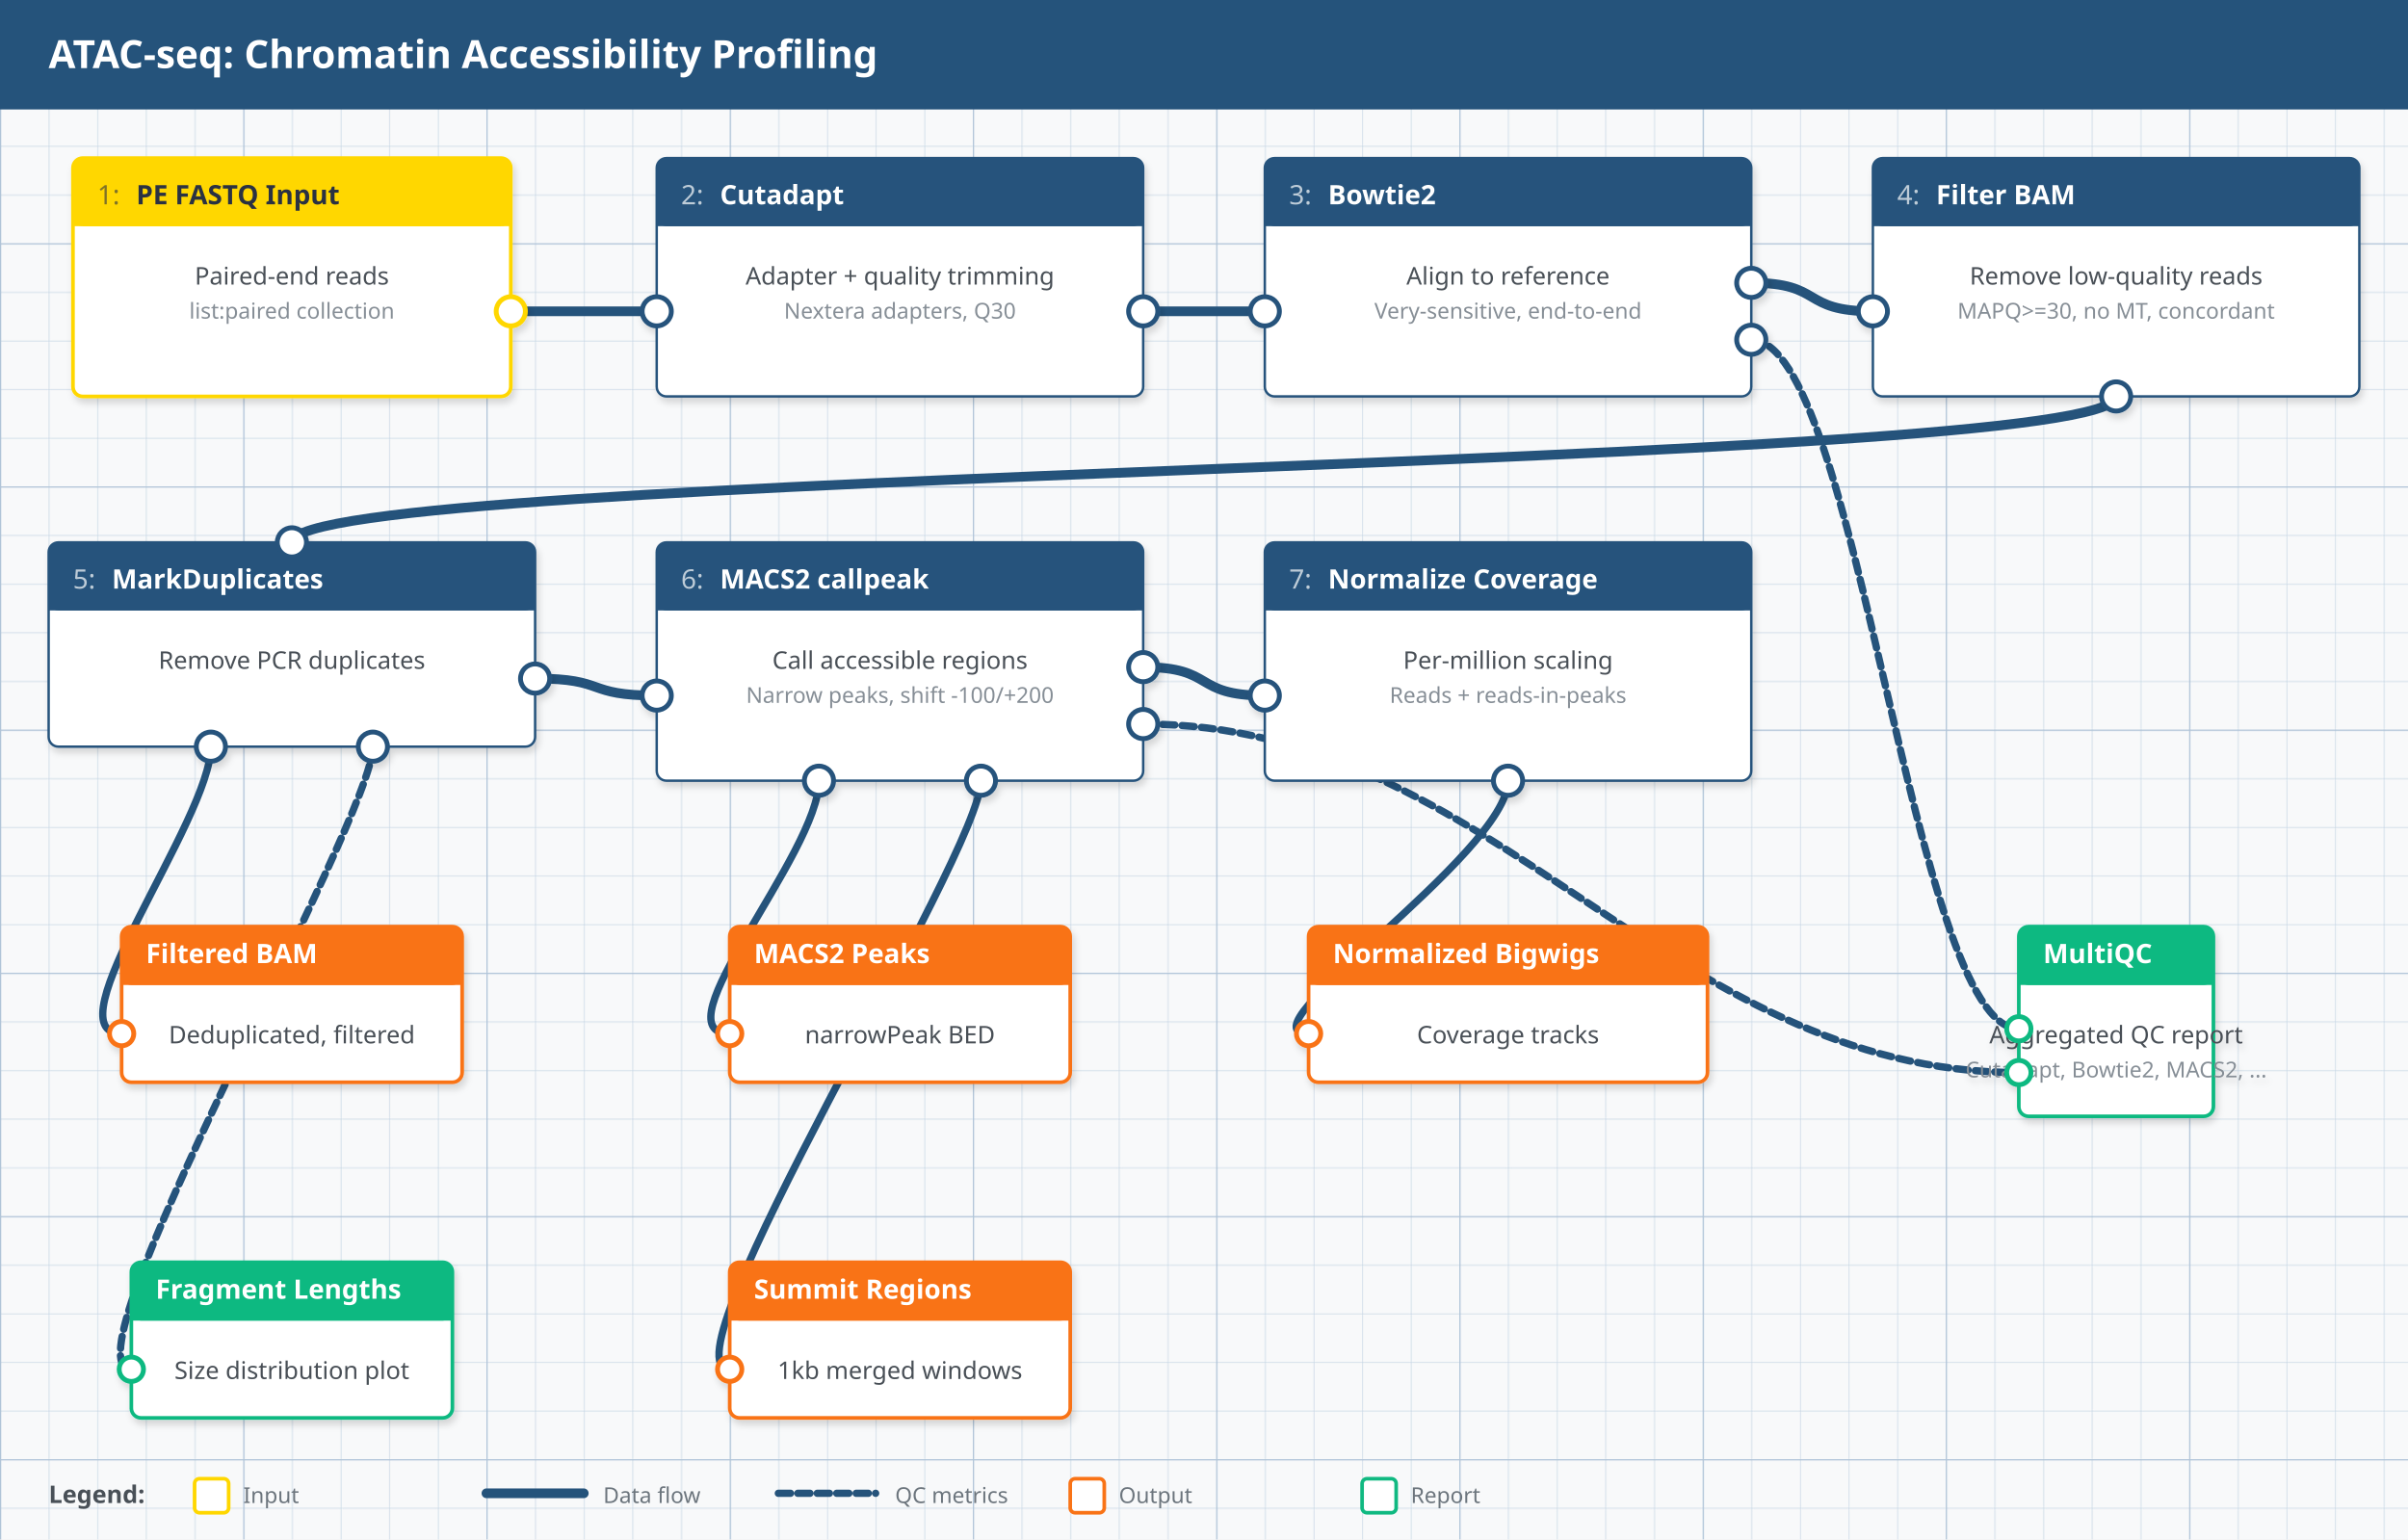
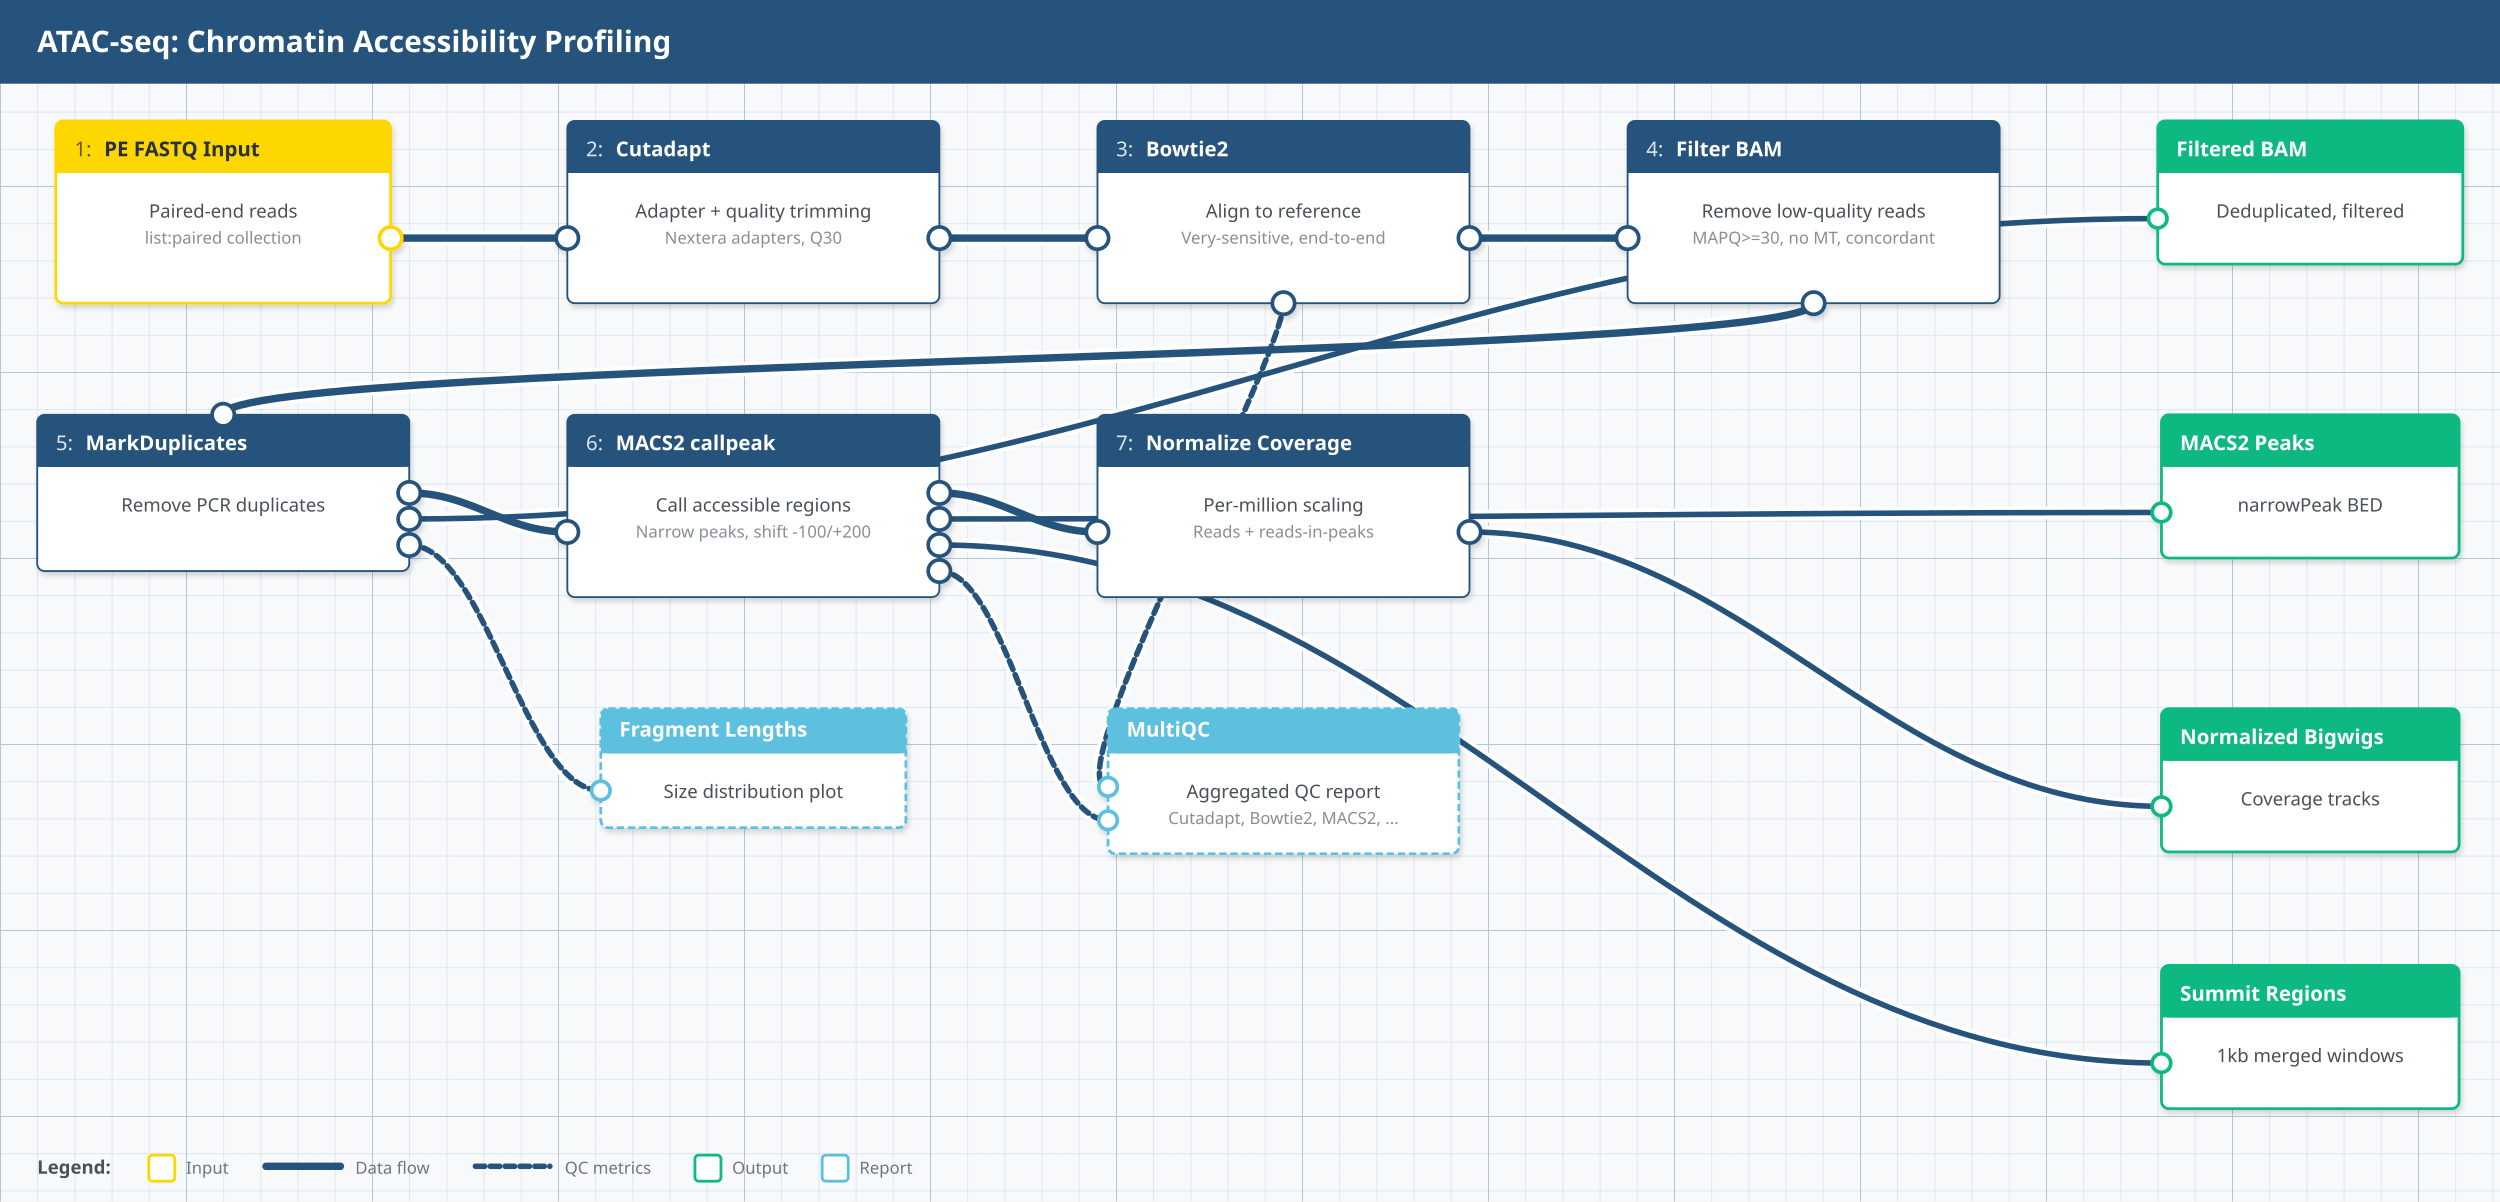
- <svg xmlns="http://www.w3.org/2000/svg" viewBox="0 0 990 633" aria-label="ATAC-seq: Chromatin Accessibility Profiling" role="img">
+ <svg xmlns="http://www.w3.org/2000/svg" viewBox="0 0 1344 646" aria-label="ATAC-seq: Chromatin Accessibility Profiling" role="img">
  <defs>
    <pattern id="wd-grid" width="20" height="20" patternUnits="userSpaceOnUse">
      <path d="M 20 0 L 0 0 0 20" fill="none" stroke="#c5d5e4" stroke-width="0.5" />
    </pattern>
    <pattern id="wd-grid-major" width="100" height="100" patternUnits="userSpaceOnUse">
      <rect width="100" height="100" fill="url(#wd-grid)" />
      <path d="M 100 0 L 0 0 0 100" fill="none" stroke="#b0c4d8" stroke-width="1" />
    </pattern>
    <filter id="wd-shadow" x="-5%" y="-5%" width="115%" height="115%">
      <feDropShadow dx="1" dy="2" stdDeviation="1.5" flood-opacity="0.15" />
    </filter>
  </defs>
-   <rect width="990" height="633" fill="#f8f9fa" />
-   <rect width="990" height="633" fill="url(#wd-grid-major)" />
-   <rect x="0" y="0" width="990" height="45" fill="#25537b" />
+   <rect width="1344" height="646" fill="#f8f9fa" />
+   <rect width="1344" height="646" fill="url(#wd-grid-major)" />
+   <rect x="0" y="0" width="1344" height="45" fill="#25537b" />
  <text x="20" y="28" font-family="system-ui, sans-serif" font-size="16" font-weight="600" fill="white">ATAC-seq: Chromatin Accessibility Profiling</text>
-   <path d="M 210.0 128.0 C 240.0 128.0, 240.0 128.0, 270.0 128.0" stroke="#25537b" fill="none" stroke-linecap="round" stroke-width="4" />
-   <path d="M 470.0 128.0 C 500.0 128.0, 490.0 128.0, 520.0 128.0" stroke="#25537b" fill="none" stroke-linecap="round" stroke-width="4" />
-   <path d="M 720.0 116.3 C 750.0 116.3, 740.0 128.0, 770.0 128.0" stroke="#25537b" fill="none" stroke-linecap="round" stroke-width="4" />
-   <path d="M 870.0 163.0 C 870.0 193.0, 120.0 193.0, 120.0 223.0" stroke="#25537b" fill="none" stroke-linecap="round" stroke-width="4" />
-   <path d="M 220.0 279.0 C 250.0 279.0, 240.0 286.0, 270.0 286.0" stroke="#25537b" fill="none" stroke-linecap="round" stroke-width="4" />
-   <path d="M 470.0 274.3 C 500.0 274.3, 490.0 286.0, 520.0 286.0" stroke="#25537b" fill="none" stroke-linecap="round" stroke-width="4" />
-   <path d="M 86.7 307.0 C 86.7 337.0, 20.0 425.0, 50.0 425.0" stroke="#25537b" fill="none" stroke-linecap="round" stroke-width="3" />
-   <path d="M 336.7 321.0 C 336.7 351.0, 270.0 425.0, 300.0 425.0" stroke="#25537b" fill="none" stroke-linecap="round" stroke-width="3" />
-   <path d="M 620.0 321.0 C 620.0 351.0, 508.0 425.0, 538.0 425.0" stroke="#25537b" fill="none" stroke-linecap="round" stroke-width="3" />
-   <path d="M 153.3 307.0 C 153.3 337.0, 24.0 563.0, 54.0 563.0" stroke="#25537b" fill="none" stroke-linecap="round" stroke-width="3" stroke-dasharray="5 3" />
-   <path d="M 403.3 321.0 C 403.3 351.0, 270.0 563.0, 300.0 563.0" stroke="#25537b" fill="none" stroke-linecap="round" stroke-width="3" />
-   <path d="M 720.0 139.7 C 764.0 139.7, 786.0 423.0, 830.0 423.0" stroke="#25537b" fill="none" stroke-linecap="round" stroke-width="3" stroke-dasharray="5 3" />
-   <path d="M 470.0 297.7 C 614.0 297.7, 686.0 441.0, 830.0 441.0" stroke="#25537b" fill="none" stroke-linecap="round" stroke-width="3" stroke-dasharray="5 3" />
+   <path d="M 210.0 128.0 C 248.0 128.0, 267.0 128.0, 305.0 128.0" stroke="white" fill="none" stroke-linecap="round" stroke-width="8" />
+   <path d="M 505.0 128.0 C 539.0 128.0, 556.0 128.0, 590.0 128.0" stroke="white" fill="none" stroke-linecap="round" stroke-width="8" />
+   <path d="M 790.0 128.0 C 824.0 128.0, 841.0 128.0, 875.0 128.0" stroke="white" fill="none" stroke-linecap="round" stroke-width="8" />
+   <path d="M 975.0 163.0 C 975.0 193.0, 120.0 193.0, 120.0 223.0" stroke="white" fill="none" stroke-linecap="round" stroke-width="8" />
+   <path d="M 220.0 265.0 C 254.0 265.0, 271.0 286.0, 305.0 286.0" stroke="white" fill="none" stroke-linecap="round" stroke-width="8" />
+   <path d="M 505.0 265.0 C 539.0 265.0, 556.0 286.0, 590.0 286.0" stroke="white" fill="none" stroke-linecap="round" stroke-width="8" />
+   <path d="M 220.0 279.0 C 596.0 279.0, 784.0 117.5, 1160.0 117.5" stroke="white" fill="none" stroke-linecap="round" stroke-width="7" />
+   <path d="M 505.0 279.0 C 767.8 279.0, 899.2 275.5, 1162.0 275.5" stroke="white" fill="none" stroke-linecap="round" stroke-width="7" />
+   <path d="M 790.0 286.0 C 938.8 286.0, 1013.2 433.5, 1162.0 433.5" stroke="white" fill="none" stroke-linecap="round" stroke-width="7" />
+   <path d="M 220.0 293.0 C 261.2 293.0, 281.8 425.0, 323.0 425.0" stroke="white" fill="none" stroke-linecap="round" stroke-width="7" />
+   <path d="M 505.0 293.0 C 767.8 293.0, 899.2 571.5, 1162.0 571.5" stroke="white" fill="none" stroke-linecap="round" stroke-width="7" />
+   <path d="M 690.0 163.0 C 690.0 193.0, 565.7 423.0, 595.7 423.0" stroke="white" fill="none" stroke-linecap="round" stroke-width="7" />
+   <path d="M 505.0 307.0 C 541.3 307.0, 559.4 441.0, 595.7 441.0" stroke="white" fill="none" stroke-linecap="round" stroke-width="7" />
+   <path d="M 210.0 128.0 C 248.0 128.0, 267.0 128.0, 305.0 128.0" stroke="#25537b" fill="none" stroke-linecap="round" stroke-width="4" />
+   <path d="M 505.0 128.0 C 539.0 128.0, 556.0 128.0, 590.0 128.0" stroke="#25537b" fill="none" stroke-linecap="round" stroke-width="4" />
+   <path d="M 790.0 128.0 C 824.0 128.0, 841.0 128.0, 875.0 128.0" stroke="#25537b" fill="none" stroke-linecap="round" stroke-width="4" />
+   <path d="M 975.0 163.0 C 975.0 193.0, 120.0 193.0, 120.0 223.0" stroke="#25537b" fill="none" stroke-linecap="round" stroke-width="4" />
+   <path d="M 220.0 265.0 C 254.0 265.0, 271.0 286.0, 305.0 286.0" stroke="#25537b" fill="none" stroke-linecap="round" stroke-width="4" />
+   <path d="M 505.0 265.0 C 539.0 265.0, 556.0 286.0, 590.0 286.0" stroke="#25537b" fill="none" stroke-linecap="round" stroke-width="4" />
+   <path d="M 220.0 279.0 C 596.0 279.0, 784.0 117.5, 1160.0 117.5" stroke="#25537b" fill="none" stroke-linecap="round" stroke-width="3" />
+   <path d="M 505.0 279.0 C 767.8 279.0, 899.2 275.5, 1162.0 275.5" stroke="#25537b" fill="none" stroke-linecap="round" stroke-width="3" />
+   <path d="M 790.0 286.0 C 938.8 286.0, 1013.2 433.5, 1162.0 433.5" stroke="#25537b" fill="none" stroke-linecap="round" stroke-width="3" />
+   <path d="M 220.0 293.0 C 261.2 293.0, 281.8 425.0, 323.0 425.0" stroke="#25537b" fill="none" stroke-linecap="round" stroke-width="3" stroke-dasharray="5 3" />
+   <path d="M 505.0 293.0 C 767.8 293.0, 899.2 571.5, 1162.0 571.5" stroke="#25537b" fill="none" stroke-linecap="round" stroke-width="3" />
+   <path d="M 690.0 163.0 C 690.0 193.0, 565.7 423.0, 595.7 423.0" stroke="#25537b" fill="none" stroke-linecap="round" stroke-width="3" stroke-dasharray="5 3" />
+   <path d="M 505.0 307.0 C 541.3 307.0, 559.4 441.0, 595.7 441.0" stroke="#25537b" fill="none" stroke-linecap="round" stroke-width="3" stroke-dasharray="5 3" />
  <g filter="url(#wd-shadow)" transform="translate(30.0, 65.0)">
    <rect width="180.0" height="98.0" rx="4" fill="white" stroke="#ffd700" stroke-width="1.5" />
    <rect width="180.0" height="28" rx="4" fill="#ffd700" />
    <rect x="0" y="24" width="180.0" height="4" fill="#ffd700" />
-     <text x="10" y="19" font-family="system-ui, sans-serif" font-size="11" fill="rgba(44,49,67,0.6)">1:</text>
+     <text x="10" y="19" font-family="system-ui, sans-serif" font-size="11" font-weight="500" fill="rgba(44,49,67,0.75)">1:</text>
    <text x="26" y="19" font-family="system-ui, sans-serif" font-size="11" font-weight="600" fill="#2C3143">PE FASTQ Input</text>
    <text x="90.0" y="52" text-anchor="middle" font-family="system-ui, sans-serif" font-size="10" fill="#495057">Paired-end reads</text>
    <text x="90.0" y="66" text-anchor="middle" font-family="system-ui, sans-serif" font-size="9" fill="#868e96">list:paired collection</text>
    <circle cx="180.0" cy="63.0" r="6" fill="white" stroke="#ffd700" stroke-width="2" />
  </g>
-   <g filter="url(#wd-shadow)" transform="translate(270.0, 65.0)">
+   <g filter="url(#wd-shadow)" transform="translate(305.0, 65.0)">
    <rect width="200.0" height="98.0" rx="4" fill="white" stroke="#25537b" stroke-width="1" />
    <rect width="200.0" height="28" rx="4" fill="#25537b" />
    <rect x="0" y="24" width="200.0" height="4" fill="#25537b" />
-     <text x="10" y="19" font-family="system-ui, sans-serif" font-size="11" fill="rgba(255,255,255,0.7)">2:</text>
+     <text x="10" y="19" font-family="system-ui, sans-serif" font-size="11" font-weight="500" fill="rgba(255,255,255,0.85)">2:</text>
    <text x="26" y="19" font-family="system-ui, sans-serif" font-size="11" font-weight="600" fill="white">Cutadapt</text>
    <text x="100.0" y="52" text-anchor="middle" font-family="system-ui, sans-serif" font-size="10" fill="#495057">Adapter + quality trimming</text>
    <text x="100.0" y="66" text-anchor="middle" font-family="system-ui, sans-serif" font-size="9" fill="#868e96">Nextera adapters, Q30</text>
    <circle cx="0.0" cy="63.0" r="6" fill="white" stroke="#25537b" stroke-width="2" />
    <circle cx="200.0" cy="63.0" r="6" fill="white" stroke="#25537b" stroke-width="2" />
  </g>
-   <g filter="url(#wd-shadow)" transform="translate(520.0, 65.0)">
+   <g filter="url(#wd-shadow)" transform="translate(590.0, 65.0)">
    <rect width="200.0" height="98.0" rx="4" fill="white" stroke="#25537b" stroke-width="1" />
    <rect width="200.0" height="28" rx="4" fill="#25537b" />
    <rect x="0" y="24" width="200.0" height="4" fill="#25537b" />
-     <text x="10" y="19" font-family="system-ui, sans-serif" font-size="11" fill="rgba(255,255,255,0.7)">3:</text>
+     <text x="10" y="19" font-family="system-ui, sans-serif" font-size="11" font-weight="500" fill="rgba(255,255,255,0.85)">3:</text>
    <text x="26" y="19" font-family="system-ui, sans-serif" font-size="11" font-weight="600" fill="white">Bowtie2</text>
    <text x="100.0" y="52" text-anchor="middle" font-family="system-ui, sans-serif" font-size="10" fill="#495057">Align to reference</text>
    <text x="100.0" y="66" text-anchor="middle" font-family="system-ui, sans-serif" font-size="9" fill="#868e96">Very-sensitive, end-to-end</text>
    <circle cx="0.0" cy="63.0" r="6" fill="white" stroke="#25537b" stroke-width="2" />
-     <circle cx="200.0" cy="51.3" r="6" fill="white" stroke="#25537b" stroke-width="2" />
-     <circle cx="200.0" cy="74.7" r="6" fill="white" stroke="#25537b" stroke-width="2" />
+     <circle cx="200.0" cy="63.0" r="6" fill="white" stroke="#25537b" stroke-width="2" />
+     <circle cx="100.0" cy="98.0" r="6" fill="white" stroke="#25537b" stroke-width="2" />
  </g>
-   <g filter="url(#wd-shadow)" transform="translate(770.0, 65.0)">
+   <g filter="url(#wd-shadow)" transform="translate(875.0, 65.0)">
    <rect width="200.0" height="98.0" rx="4" fill="white" stroke="#25537b" stroke-width="1" />
    <rect width="200.0" height="28" rx="4" fill="#25537b" />
    <rect x="0" y="24" width="200.0" height="4" fill="#25537b" />
-     <text x="10" y="19" font-family="system-ui, sans-serif" font-size="11" fill="rgba(255,255,255,0.7)">4:</text>
+     <text x="10" y="19" font-family="system-ui, sans-serif" font-size="11" font-weight="500" fill="rgba(255,255,255,0.85)">4:</text>
    <text x="26" y="19" font-family="system-ui, sans-serif" font-size="11" font-weight="600" fill="white">Filter BAM</text>
    <text x="100.0" y="52" text-anchor="middle" font-family="system-ui, sans-serif" font-size="10" fill="#495057">Remove low-quality reads</text>
    <text x="100.0" y="66" text-anchor="middle" font-family="system-ui, sans-serif" font-size="9" fill="#868e96">MAPQ&gt;=30, no MT, concordant</text>
    <circle cx="0.0" cy="63.0" r="6" fill="white" stroke="#25537b" stroke-width="2" />
    <circle cx="100.0" cy="98.0" r="6" fill="white" stroke="#25537b" stroke-width="2" />
  </g>
  <g filter="url(#wd-shadow)" transform="translate(20.0, 223.0)">
    <rect width="200.0" height="84.0" rx="4" fill="white" stroke="#25537b" stroke-width="1" />
    <rect width="200.0" height="28" rx="4" fill="#25537b" />
    <rect x="0" y="24" width="200.0" height="4" fill="#25537b" />
-     <text x="10" y="19" font-family="system-ui, sans-serif" font-size="11" fill="rgba(255,255,255,0.7)">5:</text>
+     <text x="10" y="19" font-family="system-ui, sans-serif" font-size="11" font-weight="500" fill="rgba(255,255,255,0.85)">5:</text>
    <text x="26" y="19" font-family="system-ui, sans-serif" font-size="11" font-weight="600" fill="white">MarkDuplicates</text>
    <text x="100.0" y="52" text-anchor="middle" font-family="system-ui, sans-serif" font-size="10" fill="#495057">Remove PCR duplicates</text>
    <circle cx="100.0" cy="0.0" r="6" fill="white" stroke="#25537b" stroke-width="2" />
+     <circle cx="200.0" cy="42.0" r="6" fill="white" stroke="#25537b" stroke-width="2" />
    <circle cx="200.0" cy="56.0" r="6" fill="white" stroke="#25537b" stroke-width="2" />
-     <circle cx="66.7" cy="84.0" r="6" fill="white" stroke="#25537b" stroke-width="2" />
-     <circle cx="133.3" cy="84.0" r="6" fill="white" stroke="#25537b" stroke-width="2" />
+     <circle cx="200.0" cy="70.0" r="6" fill="white" stroke="#25537b" stroke-width="2" />
  </g>
-   <g filter="url(#wd-shadow)" transform="translate(270.0, 223.0)">
+   <g filter="url(#wd-shadow)" transform="translate(305.0, 223.0)">
    <rect width="200.0" height="98.0" rx="4" fill="white" stroke="#25537b" stroke-width="1" />
    <rect width="200.0" height="28" rx="4" fill="#25537b" />
    <rect x="0" y="24" width="200.0" height="4" fill="#25537b" />
-     <text x="10" y="19" font-family="system-ui, sans-serif" font-size="11" fill="rgba(255,255,255,0.7)">6:</text>
+     <text x="10" y="19" font-family="system-ui, sans-serif" font-size="11" font-weight="500" fill="rgba(255,255,255,0.85)">6:</text>
    <text x="26" y="19" font-family="system-ui, sans-serif" font-size="11" font-weight="600" fill="white">MACS2 callpeak</text>
    <text x="100.0" y="52" text-anchor="middle" font-family="system-ui, sans-serif" font-size="10" fill="#495057">Call accessible regions</text>
    <text x="100.0" y="66" text-anchor="middle" font-family="system-ui, sans-serif" font-size="9" fill="#868e96">Narrow peaks, shift -100/+200</text>
    <circle cx="0.0" cy="63.0" r="6" fill="white" stroke="#25537b" stroke-width="2" />
-     <circle cx="200.0" cy="51.3" r="6" fill="white" stroke="#25537b" stroke-width="2" />
-     <circle cx="66.7" cy="98.0" r="6" fill="white" stroke="#25537b" stroke-width="2" />
-     <circle cx="133.3" cy="98.0" r="6" fill="white" stroke="#25537b" stroke-width="2" />
-     <circle cx="200.0" cy="74.7" r="6" fill="white" stroke="#25537b" stroke-width="2" />
+     <circle cx="200.0" cy="42.0" r="6" fill="white" stroke="#25537b" stroke-width="2" />
+     <circle cx="200.0" cy="56.0" r="6" fill="white" stroke="#25537b" stroke-width="2" />
+     <circle cx="200.0" cy="70.0" r="6" fill="white" stroke="#25537b" stroke-width="2" />
+     <circle cx="200.0" cy="84.0" r="6" fill="white" stroke="#25537b" stroke-width="2" />
  </g>
-   <g filter="url(#wd-shadow)" transform="translate(520.0, 223.0)">
+   <g filter="url(#wd-shadow)" transform="translate(590.0, 223.0)">
    <rect width="200.0" height="98.0" rx="4" fill="white" stroke="#25537b" stroke-width="1" />
    <rect width="200.0" height="28" rx="4" fill="#25537b" />
    <rect x="0" y="24" width="200.0" height="4" fill="#25537b" />
-     <text x="10" y="19" font-family="system-ui, sans-serif" font-size="11" fill="rgba(255,255,255,0.7)">7:</text>
+     <text x="10" y="19" font-family="system-ui, sans-serif" font-size="11" font-weight="500" fill="rgba(255,255,255,0.85)">7:</text>
    <text x="26" y="19" font-family="system-ui, sans-serif" font-size="11" font-weight="600" fill="white">Normalize Coverage</text>
    <text x="100.0" y="52" text-anchor="middle" font-family="system-ui, sans-serif" font-size="10" fill="#495057">Per-million scaling</text>
    <text x="100.0" y="66" text-anchor="middle" font-family="system-ui, sans-serif" font-size="9" fill="#868e96">Reads + reads-in-peaks</text>
    <circle cx="0.0" cy="63.0" r="6" fill="white" stroke="#25537b" stroke-width="2" />
-     <circle cx="100.0" cy="98.0" r="6" fill="white" stroke="#25537b" stroke-width="2" />
+     <circle cx="200.0" cy="63.0" r="6" fill="white" stroke="#25537b" stroke-width="2" />
  </g>
-   <g filter="url(#wd-shadow)" transform="translate(830.0, 381.0)">
-     <rect width="80.0" height="78.0" rx="4" fill="white" stroke="#10b981" stroke-width="1.5" />
-     <rect width="80.0" height="24" rx="4" fill="#10b981" />
-     <rect x="0" y="20" width="80.0" height="4" fill="#10b981" />
+   <g filter="url(#wd-shadow)" transform="translate(595.7, 381.0)">
+     <rect width="188.6" height="78.0" rx="4" fill="white" stroke="#5bc0de" stroke-width="1.5" stroke-dasharray="4 2" />
+     <rect width="188.6" height="24" rx="4" fill="#5bc0de" />
+     <rect x="0" y="20" width="188.6" height="4" fill="#5bc0de" />
    <text x="10" y="15" font-family="system-ui, sans-serif" font-size="11" font-weight="600" fill="white">MultiQC</text>
-     <text x="40.0" y="48" text-anchor="middle" font-family="system-ui, sans-serif" font-size="10" fill="#495057">Aggregated QC report</text>
-     <text x="40.0" y="62" text-anchor="middle" font-family="system-ui, sans-serif" font-size="9" fill="#868e96">Cutadapt, Bowtie2, MACS2, ...</text>
-     <circle cx="0.0" cy="42.0" r="5" fill="white" stroke="#10b981" stroke-width="2" />
-     <circle cx="0.0" cy="60.0" r="5" fill="white" stroke="#10b981" stroke-width="2" />
+     <text x="94.3" y="48" text-anchor="middle" font-family="system-ui, sans-serif" font-size="10" fill="#495057">Aggregated QC report</text>
+     <text x="94.3" y="62" text-anchor="middle" font-family="system-ui, sans-serif" font-size="9" fill="#868e96">Cutadapt, Bowtie2, MACS2, ...</text>
+     <circle cx="0.0" cy="42.0" r="5" fill="white" stroke="#5bc0de" stroke-width="2" />
+     <circle cx="0.0" cy="60.0" r="5" fill="white" stroke="#5bc0de" stroke-width="2" />
  </g>
-   <g filter="url(#wd-shadow)" transform="translate(50.0, 381.0)">
-     <rect width="140.0" height="64.0" rx="4" fill="white" stroke="#f97316" stroke-width="1.5" />
-     <rect width="140.0" height="24" rx="4" fill="#f97316" />
-     <rect x="0" y="20" width="140.0" height="4" fill="#f97316" />
-     <text x="10" y="15" font-family="system-ui, sans-serif" font-size="11" font-weight="600" fill="white">Filtered BAM</text>
-     <text x="70.0" y="48" text-anchor="middle" font-family="system-ui, sans-serif" font-size="10" fill="#495057">Deduplicated, filtered</text>
-     <circle cx="0.0" cy="44.0" r="5" fill="white" stroke="#f97316" stroke-width="2" />
+   <g filter="url(#wd-shadow)" transform="translate(1160.0, 65.0)">
+     <rect width="164.0" height="77.0" rx="4" fill="white" stroke="#10b981" stroke-width="1.5" />
+     <rect width="164.0" height="28" rx="4" fill="#10b981" />
+     <rect x="0" y="24" width="164.0" height="4" fill="#10b981" />
+     <text x="10" y="19" font-family="system-ui, sans-serif" font-size="11" font-weight="600" fill="white">Filtered BAM</text>
+     <text x="82.0" y="52" text-anchor="middle" font-family="system-ui, sans-serif" font-size="10" fill="#495057">Deduplicated, filtered</text>
+     <circle cx="0.0" cy="52.5" r="5" fill="white" stroke="#10b981" stroke-width="2" />
  </g>
-   <g filter="url(#wd-shadow)" transform="translate(300.0, 381.0)">
-     <rect width="140.0" height="64.0" rx="4" fill="white" stroke="#f97316" stroke-width="1.5" />
-     <rect width="140.0" height="24" rx="4" fill="#f97316" />
-     <rect x="0" y="20" width="140.0" height="4" fill="#f97316" />
-     <text x="10" y="15" font-family="system-ui, sans-serif" font-size="11" font-weight="600" fill="white">MACS2 Peaks</text>
-     <text x="70.0" y="48" text-anchor="middle" font-family="system-ui, sans-serif" font-size="10" fill="#495057">narrowPeak BED</text>
-     <circle cx="0.0" cy="44.0" r="5" fill="white" stroke="#f97316" stroke-width="2" />
+   <g filter="url(#wd-shadow)" transform="translate(1162.0, 223.0)">
+     <rect width="160.0" height="77.0" rx="4" fill="white" stroke="#10b981" stroke-width="1.5" />
+     <rect width="160.0" height="28" rx="4" fill="#10b981" />
+     <rect x="0" y="24" width="160.0" height="4" fill="#10b981" />
+     <text x="10" y="19" font-family="system-ui, sans-serif" font-size="11" font-weight="600" fill="white">MACS2 Peaks</text>
+     <text x="80.0" y="52" text-anchor="middle" font-family="system-ui, sans-serif" font-size="10" fill="#495057">narrowPeak BED</text>
+     <circle cx="0.0" cy="52.5" r="5" fill="white" stroke="#10b981" stroke-width="2" />
  </g>
-   <g filter="url(#wd-shadow)" transform="translate(538.0, 381.0)">
-     <rect width="164.0" height="64.0" rx="4" fill="white" stroke="#f97316" stroke-width="1.5" />
-     <rect width="164.0" height="24" rx="4" fill="#f97316" />
-     <rect x="0" y="20" width="164.0" height="4" fill="#f97316" />
-     <text x="10" y="15" font-family="system-ui, sans-serif" font-size="11" font-weight="600" fill="white">Normalized Bigwigs</text>
-     <text x="82.0" y="48" text-anchor="middle" font-family="system-ui, sans-serif" font-size="10" fill="#495057">Coverage tracks</text>
-     <circle cx="0.0" cy="44.0" r="5" fill="white" stroke="#f97316" stroke-width="2" />
+   <g filter="url(#wd-shadow)" transform="translate(1162.0, 381.0)">
+     <rect width="160.0" height="77.0" rx="4" fill="white" stroke="#10b981" stroke-width="1.5" />
+     <rect width="160.0" height="28" rx="4" fill="#10b981" />
+     <rect x="0" y="24" width="160.0" height="4" fill="#10b981" />
+     <text x="10" y="19" font-family="system-ui, sans-serif" font-size="11" font-weight="600" fill="white">Normalized Bigwigs</text>
+     <text x="80.0" y="52" text-anchor="middle" font-family="system-ui, sans-serif" font-size="10" fill="#495057">Coverage tracks</text>
+     <circle cx="0.0" cy="52.5" r="5" fill="white" stroke="#10b981" stroke-width="2" />
  </g>
-   <g filter="url(#wd-shadow)" transform="translate(54.0, 519.0)">
-     <rect width="132.0" height="64.0" rx="4" fill="white" stroke="#10b981" stroke-width="1.5" />
-     <rect width="132.0" height="24" rx="4" fill="#10b981" />
-     <rect x="0" y="20" width="132.0" height="4" fill="#10b981" />
+   <g filter="url(#wd-shadow)" transform="translate(323.0, 381.0)">
+     <rect width="164.0" height="64.0" rx="4" fill="white" stroke="#5bc0de" stroke-width="1.5" stroke-dasharray="4 2" />
+     <rect width="164.0" height="24" rx="4" fill="#5bc0de" />
+     <rect x="0" y="20" width="164.0" height="4" fill="#5bc0de" />
    <text x="10" y="15" font-family="system-ui, sans-serif" font-size="11" font-weight="600" fill="white">Fragment Lengths</text>
-     <text x="66.0" y="48" text-anchor="middle" font-family="system-ui, sans-serif" font-size="10" fill="#495057">Size distribution plot</text>
-     <circle cx="0.0" cy="44.0" r="5" fill="white" stroke="#10b981" stroke-width="2" />
+     <text x="82.0" y="48" text-anchor="middle" font-family="system-ui, sans-serif" font-size="10" fill="#495057">Size distribution plot</text>
+     <circle cx="0.0" cy="44.0" r="5" fill="white" stroke="#5bc0de" stroke-width="2" />
  </g>
-   <g filter="url(#wd-shadow)" transform="translate(300.0, 519.0)">
-     <rect width="140.0" height="64.0" rx="4" fill="white" stroke="#f97316" stroke-width="1.5" />
-     <rect width="140.0" height="24" rx="4" fill="#f97316" />
-     <rect x="0" y="20" width="140.0" height="4" fill="#f97316" />
-     <text x="10" y="15" font-family="system-ui, sans-serif" font-size="11" font-weight="600" fill="white">Summit Regions</text>
-     <text x="70.0" y="48" text-anchor="middle" font-family="system-ui, sans-serif" font-size="10" fill="#495057">1kb merged windows</text>
-     <circle cx="0.0" cy="44.0" r="5" fill="white" stroke="#f97316" stroke-width="2" />
+   <g filter="url(#wd-shadow)" transform="translate(1162.0, 519.0)">
+     <rect width="160.0" height="77.0" rx="4" fill="white" stroke="#10b981" stroke-width="1.5" />
+     <rect width="160.0" height="28" rx="4" fill="#10b981" />
+     <rect x="0" y="24" width="160.0" height="4" fill="#10b981" />
+     <text x="10" y="19" font-family="system-ui, sans-serif" font-size="11" font-weight="600" fill="white">Summit Regions</text>
+     <text x="80.0" y="52" text-anchor="middle" font-family="system-ui, sans-serif" font-size="10" fill="#495057">1kb merged windows</text>
+     <circle cx="0.0" cy="52.5" r="5" fill="white" stroke="#10b981" stroke-width="2" />
  </g>
-   <g transform="translate(20, 618)">
+   <g transform="translate(20, 631)">
    <text x="0" y="0" font-family="system-ui, sans-serif" font-size="10" font-weight="600" fill="#495057">Legend:</text>
    <rect x="60" y="-10" width="14" height="14" rx="2" fill="white" stroke="#ffd700" stroke-width="1.5" />
    <text x="80" y="0" font-family="system-ui, sans-serif" font-size="9" fill="#6c757d">Input</text>
-     <line x1="180" y1="-4" x2="220" y2="-4" stroke="#25537b" stroke-width="4" stroke-linecap="round" />
-     <text x="228" y="0" font-family="system-ui, sans-serif" font-size="9" fill="#6c757d">Data flow</text>
-     <line x1="300" y1="-4" x2="340" y2="-4" stroke="#25537b" stroke-width="3" stroke-linecap="round" stroke-dasharray="5 3" />
-     <text x="348" y="0" font-family="system-ui, sans-serif" font-size="9" fill="#6c757d">QC metrics</text>
-     <rect x="420" y="-10" width="14" height="14" rx="2" fill="white" stroke="#f97316" stroke-width="1.5" />
-     <text x="440" y="0" font-family="system-ui, sans-serif" font-size="9" fill="#6c757d">Output</text>
-     <rect x="540" y="-10" width="14" height="14" rx="2" fill="white" stroke="#10b981" stroke-width="1.5" />
-     <text x="560" y="0" font-family="system-ui, sans-serif" font-size="9" fill="#6c757d">Report</text>
+     <line x1="123.0" y1="-4" x2="163.0" y2="-4" stroke="#25537b" stroke-width="4" stroke-linecap="round" />
+     <text x="171.0" y="0" font-family="system-ui, sans-serif" font-size="9" fill="#6c757d">Data flow</text>
+     <line x1="235.6" y1="-4" x2="275.6" y2="-4" stroke="#25537b" stroke-width="3" stroke-linecap="round" stroke-dasharray="5 3" />
+     <text x="283.6" y="0" font-family="system-ui, sans-serif" font-size="9" fill="#6c757d">QC metrics</text>
+     <rect x="353.6" y="-10" width="14" height="14" rx="2" fill="white" stroke="#10b981" stroke-width="1.5" />
+     <text x="373.6" y="0" font-family="system-ui, sans-serif" font-size="9" fill="#6c757d">Output</text>
+     <rect x="422.0" y="-10" width="14" height="14" rx="2" fill="white" stroke="#5bc0de" stroke-width="1.5" />
+     <text x="442.0" y="0" font-family="system-ui, sans-serif" font-size="9" fill="#6c757d">Report</text>
  </g>
</svg>
